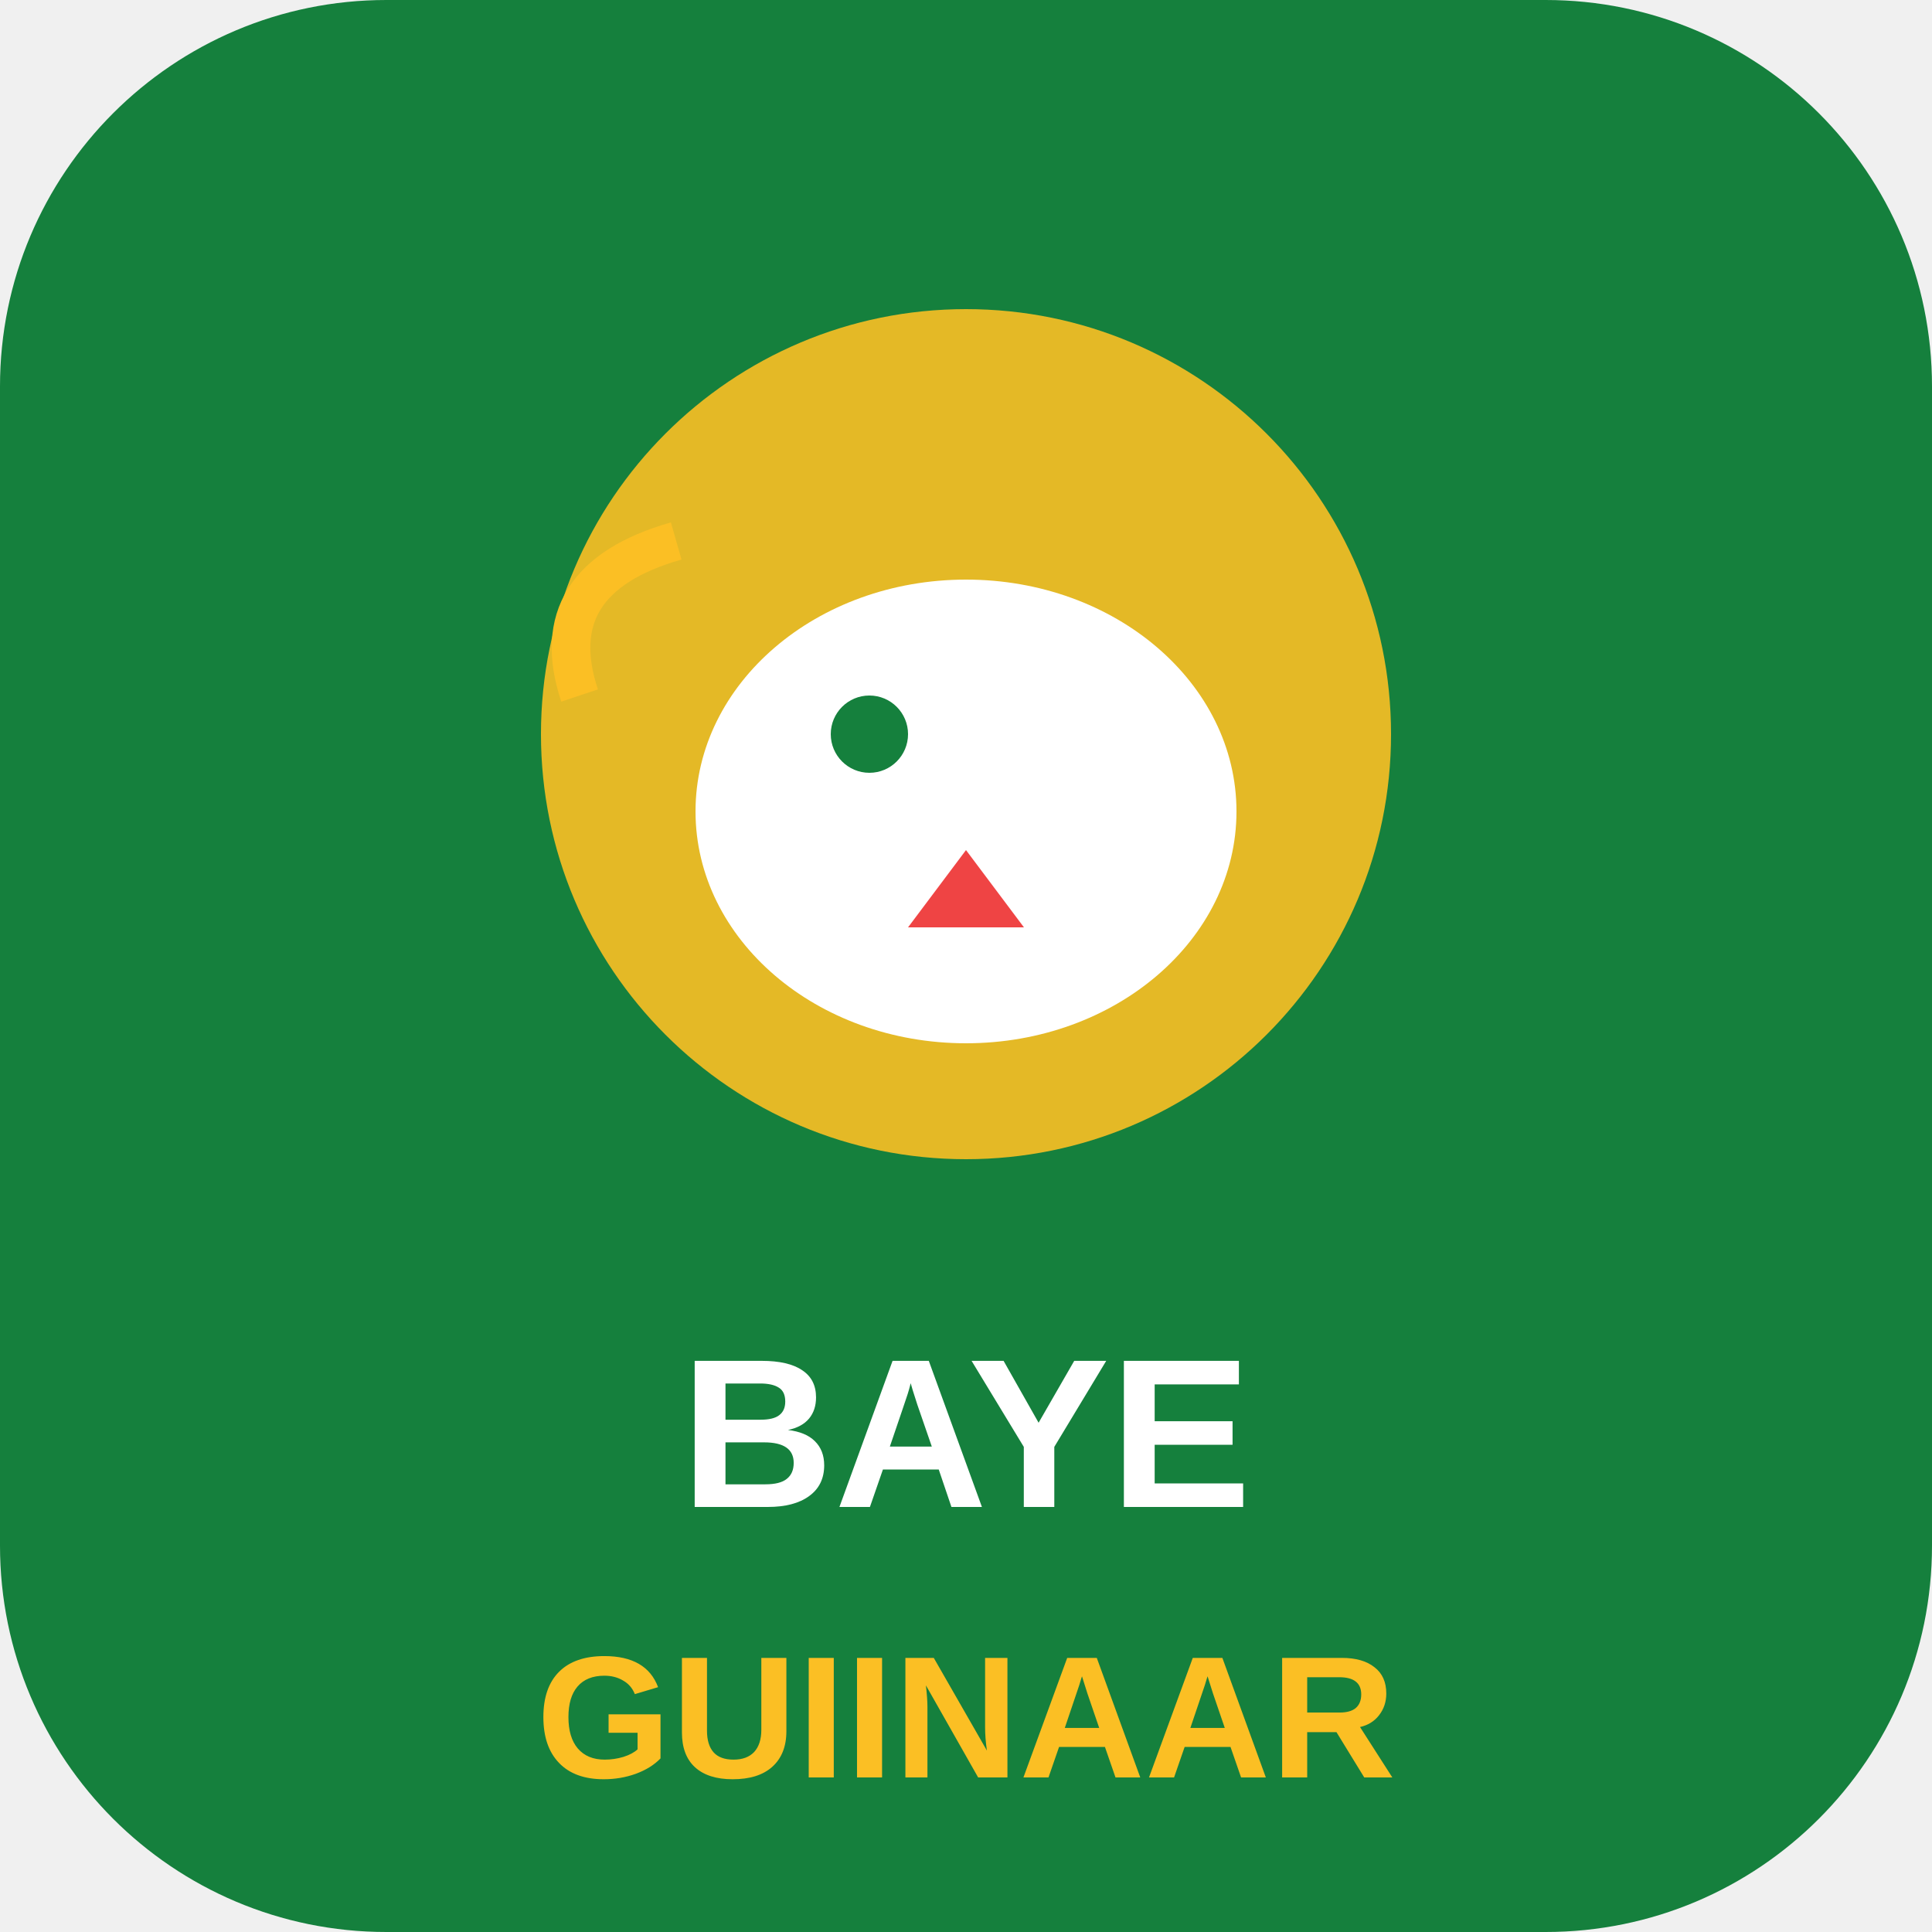
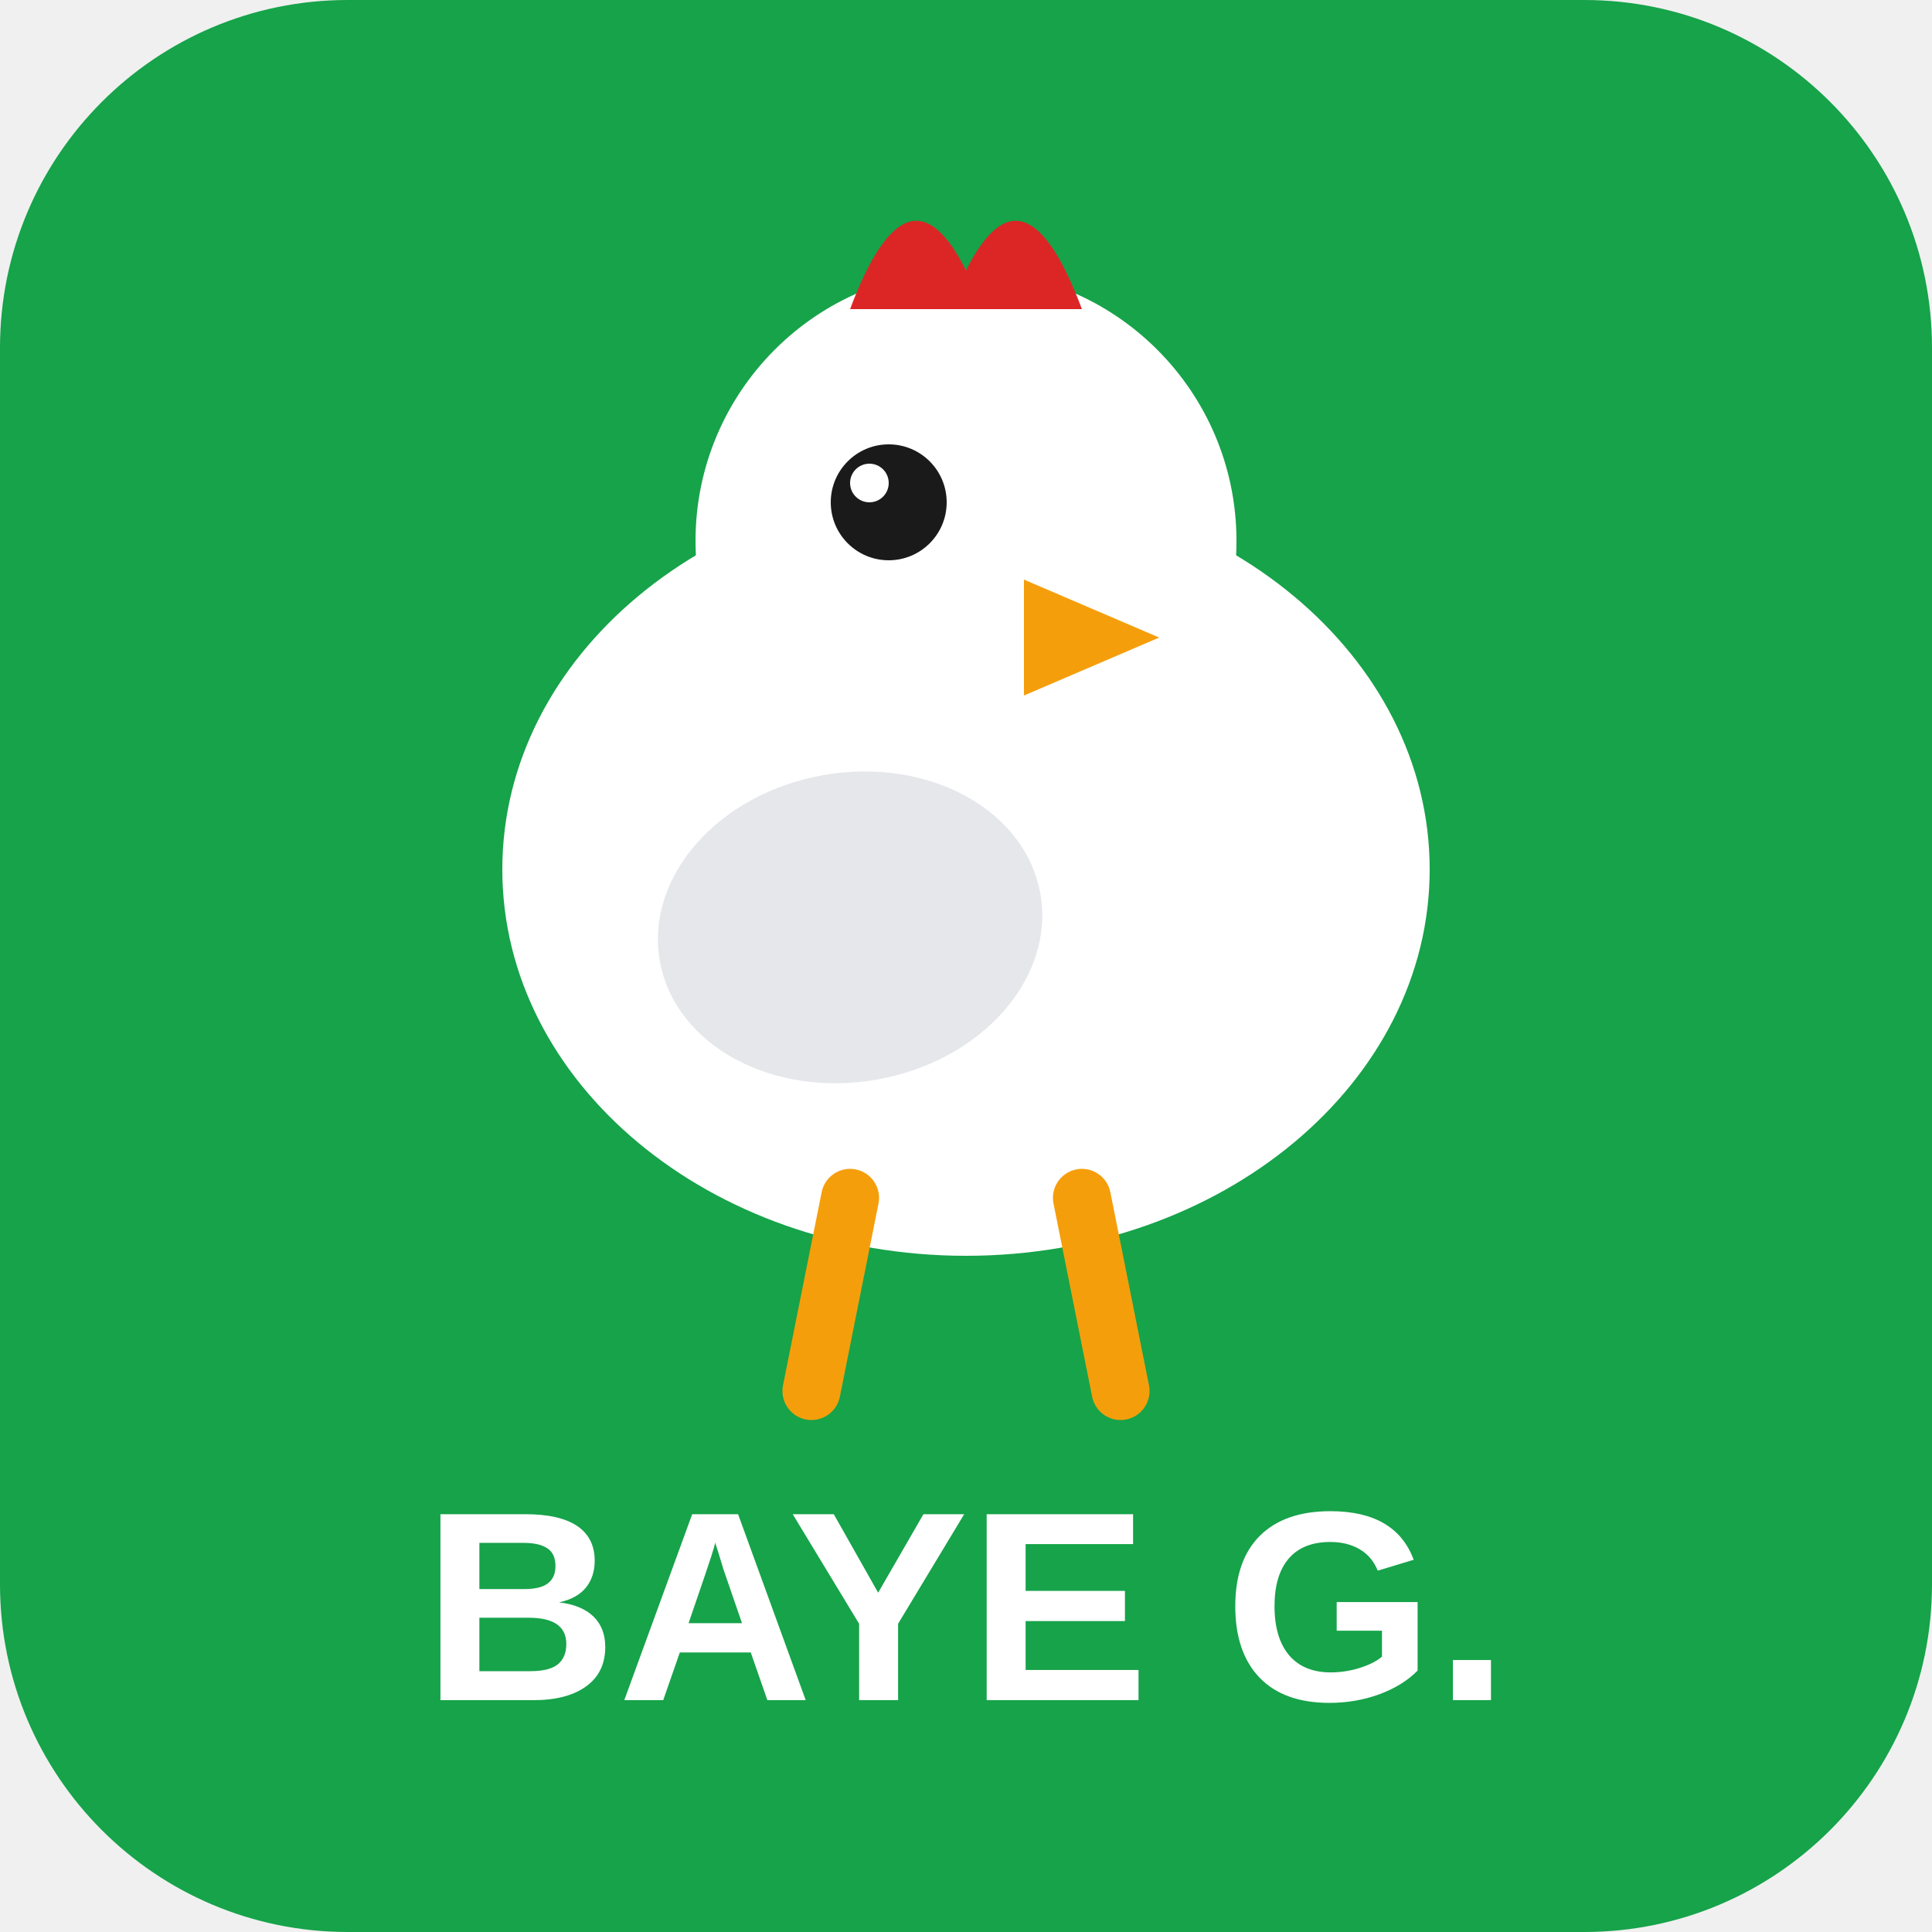
<svg xmlns="http://www.w3.org/2000/svg" viewBox="0 0 100 100">
-   <rect width="100" height="100" rx="20" fill="#15803d" />
-   <circle cx="50" cy="38" r="22" fill="#fbbf24" opacity="0.9" />
-   <ellipse cx="50" cy="42" rx="14" ry="12" fill="white" />
-   <circle cx="45" cy="38" r="2" fill="#15803d" />
-   <polygon points="50,44 47,48 53,48" fill="#ef4444" />
-   <path d="M30 36 Q28 30 35 28" stroke="#fbbf24" stroke-width="2" fill="none" />
-   <text x="50" y="78" text-anchor="middle" font-size="11" fill="white" font-family="Arial, sans-serif" font-weight="bold">BAYE</text>
-   <text x="50" y="92" text-anchor="middle" font-size="9" fill="#fbbf24" font-family="Arial, sans-serif" font-weight="bold">GUIINAAR</text>
+   <rect width="100" height="100" rx="18" fill="#16a34a" />
+   <ellipse cx="50" cy="45" rx="24" ry="20" fill="white" />
+   <circle cx="50" cy="28" r="14" fill="white" />
+   <path d="M44 16 Q47 8 50 14 Q53 8 56 16" fill="#dc2626" />
+   <circle cx="46" cy="26" r="3" fill="#1a1a1a" />
+   <circle cx="45" cy="25" r="1" fill="white" />
+   <polygon points="53,30 60,33 53,36" fill="#f59e0b" />
+   <ellipse cx="44" cy="48" rx="10" ry="8" fill="#e5e7eb" transform="rotate(-10 44 48)" />
+   <line x1="44" y1="62" x2="42" y2="72" stroke="#f59e0b" stroke-width="3" stroke-linecap="round" />
+   <line x1="56" y1="62" x2="58" y2="72" stroke="#f59e0b" stroke-width="3" stroke-linecap="round" />
+   <text x="50" y="88" text-anchor="middle" font-size="14" fill="white" font-family="Arial, sans-serif" font-weight="bold">BAYE G.</text>
</svg>
